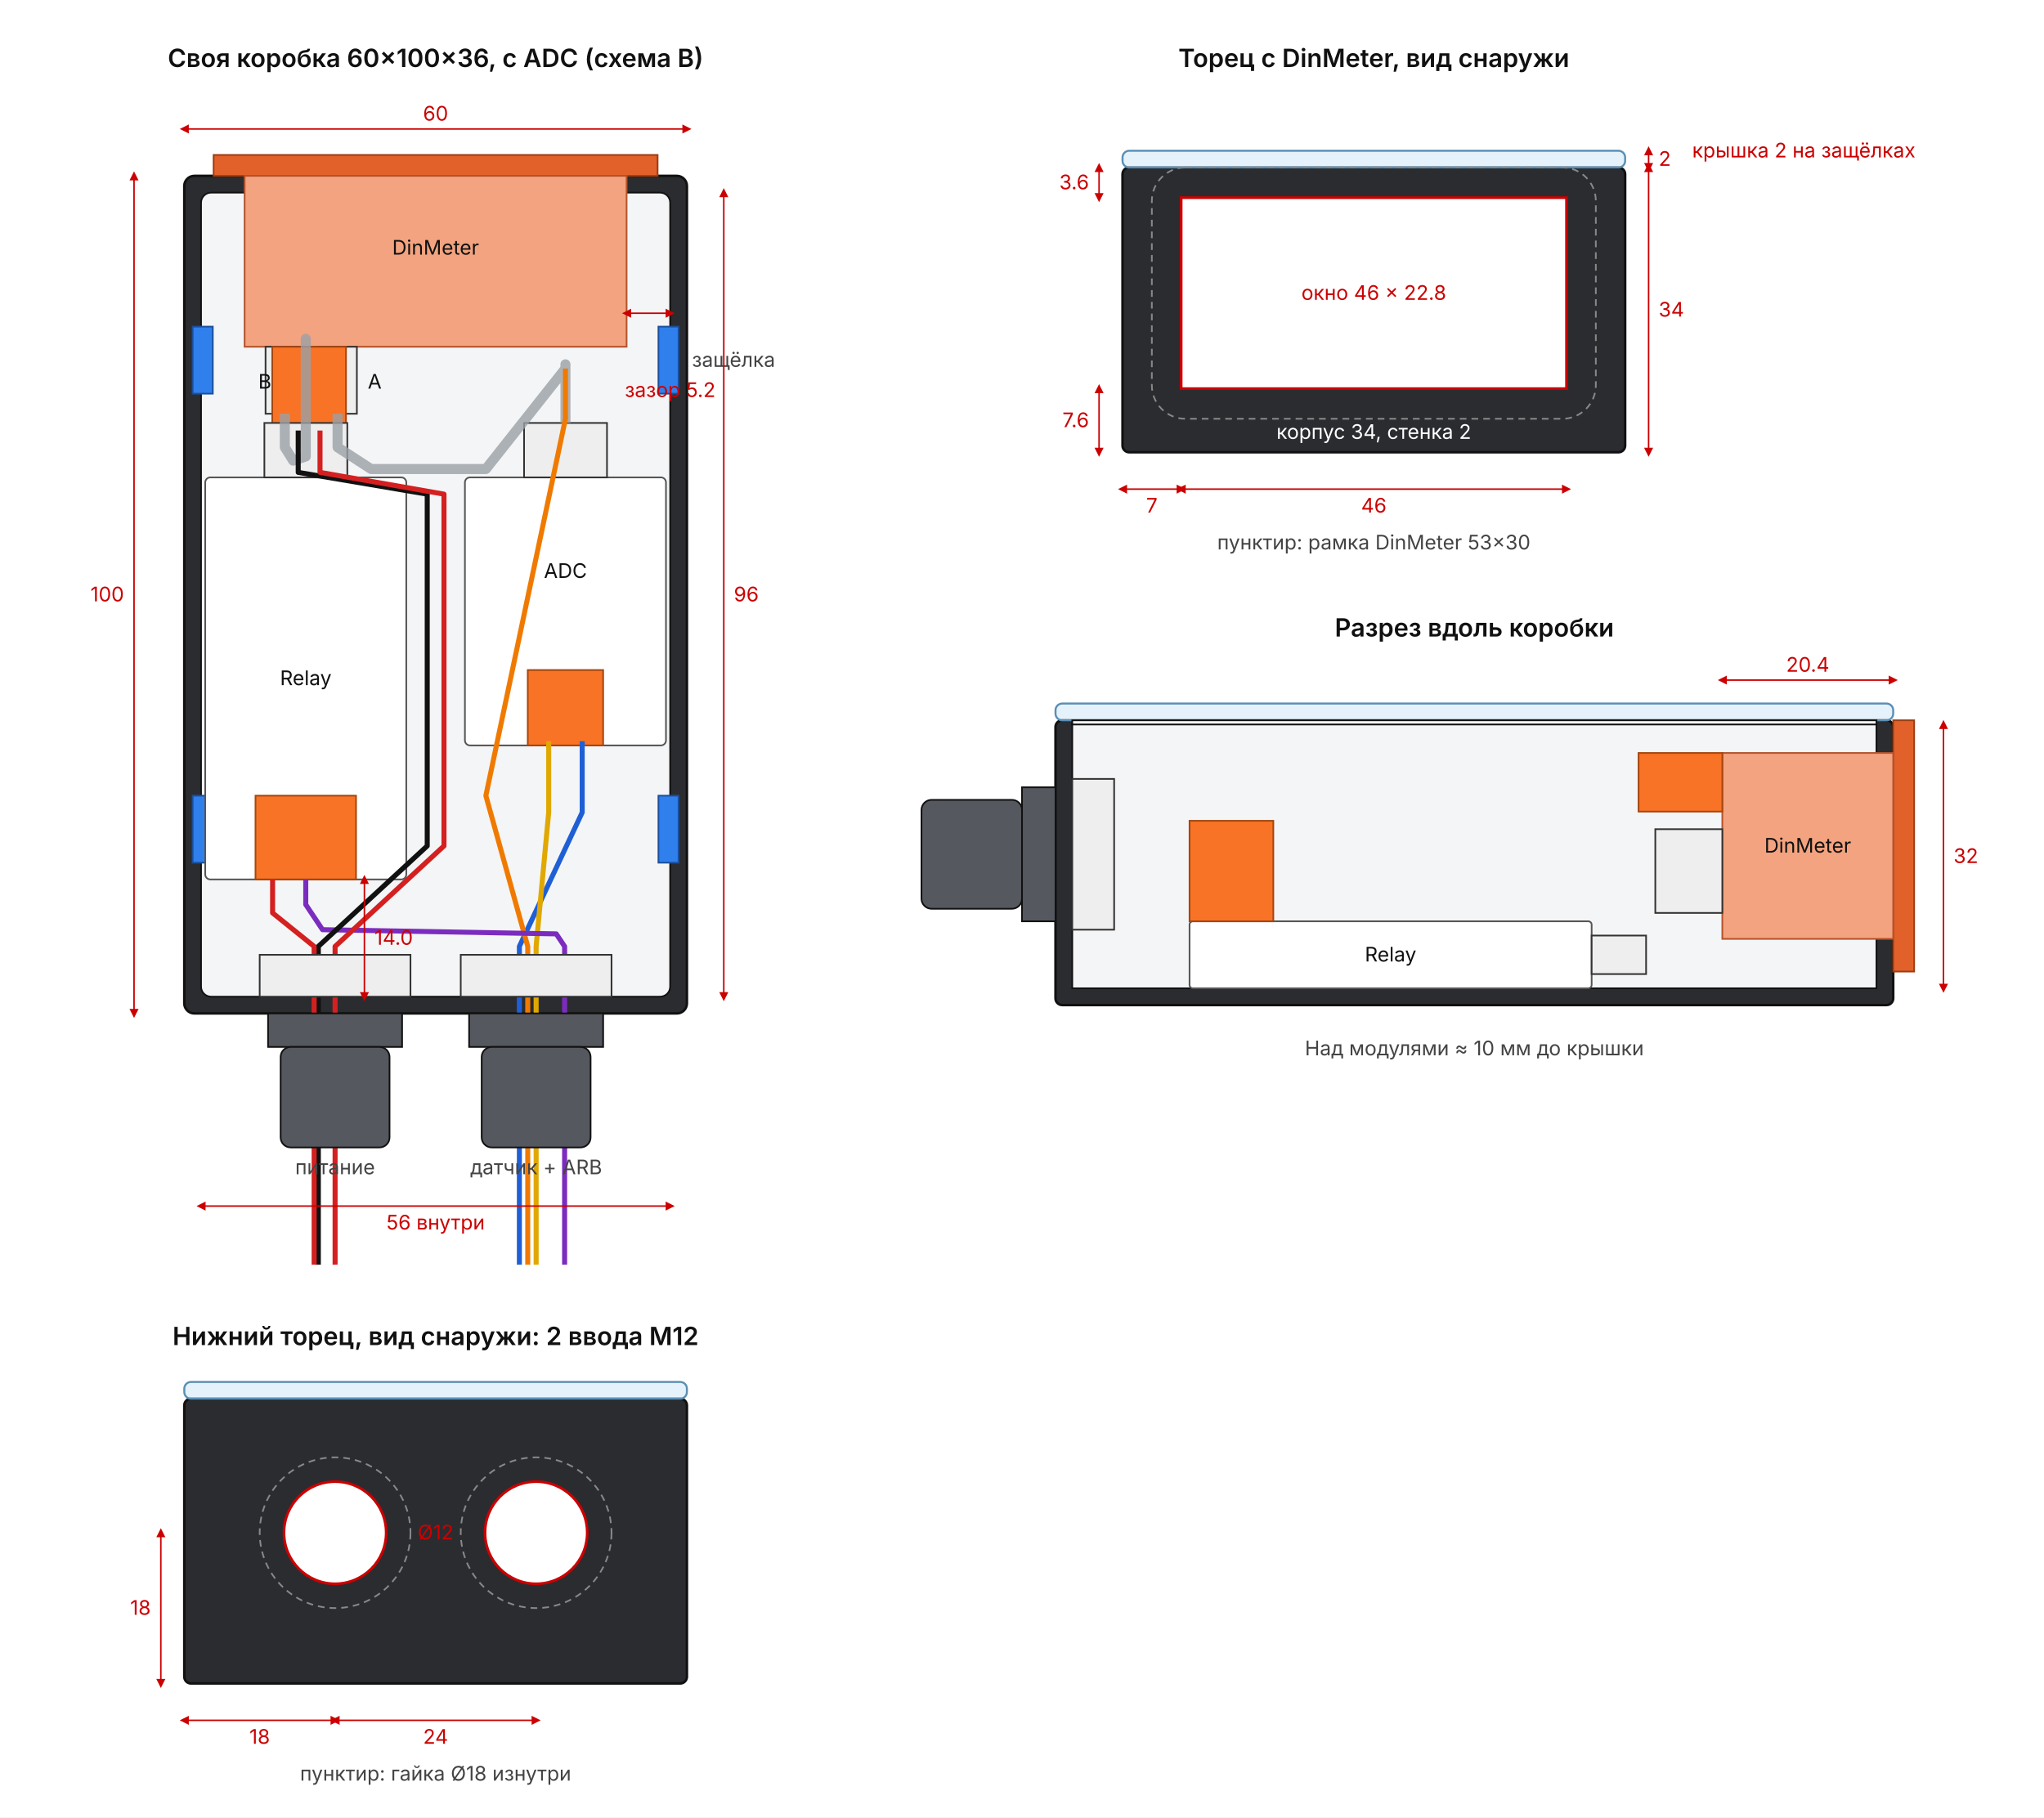
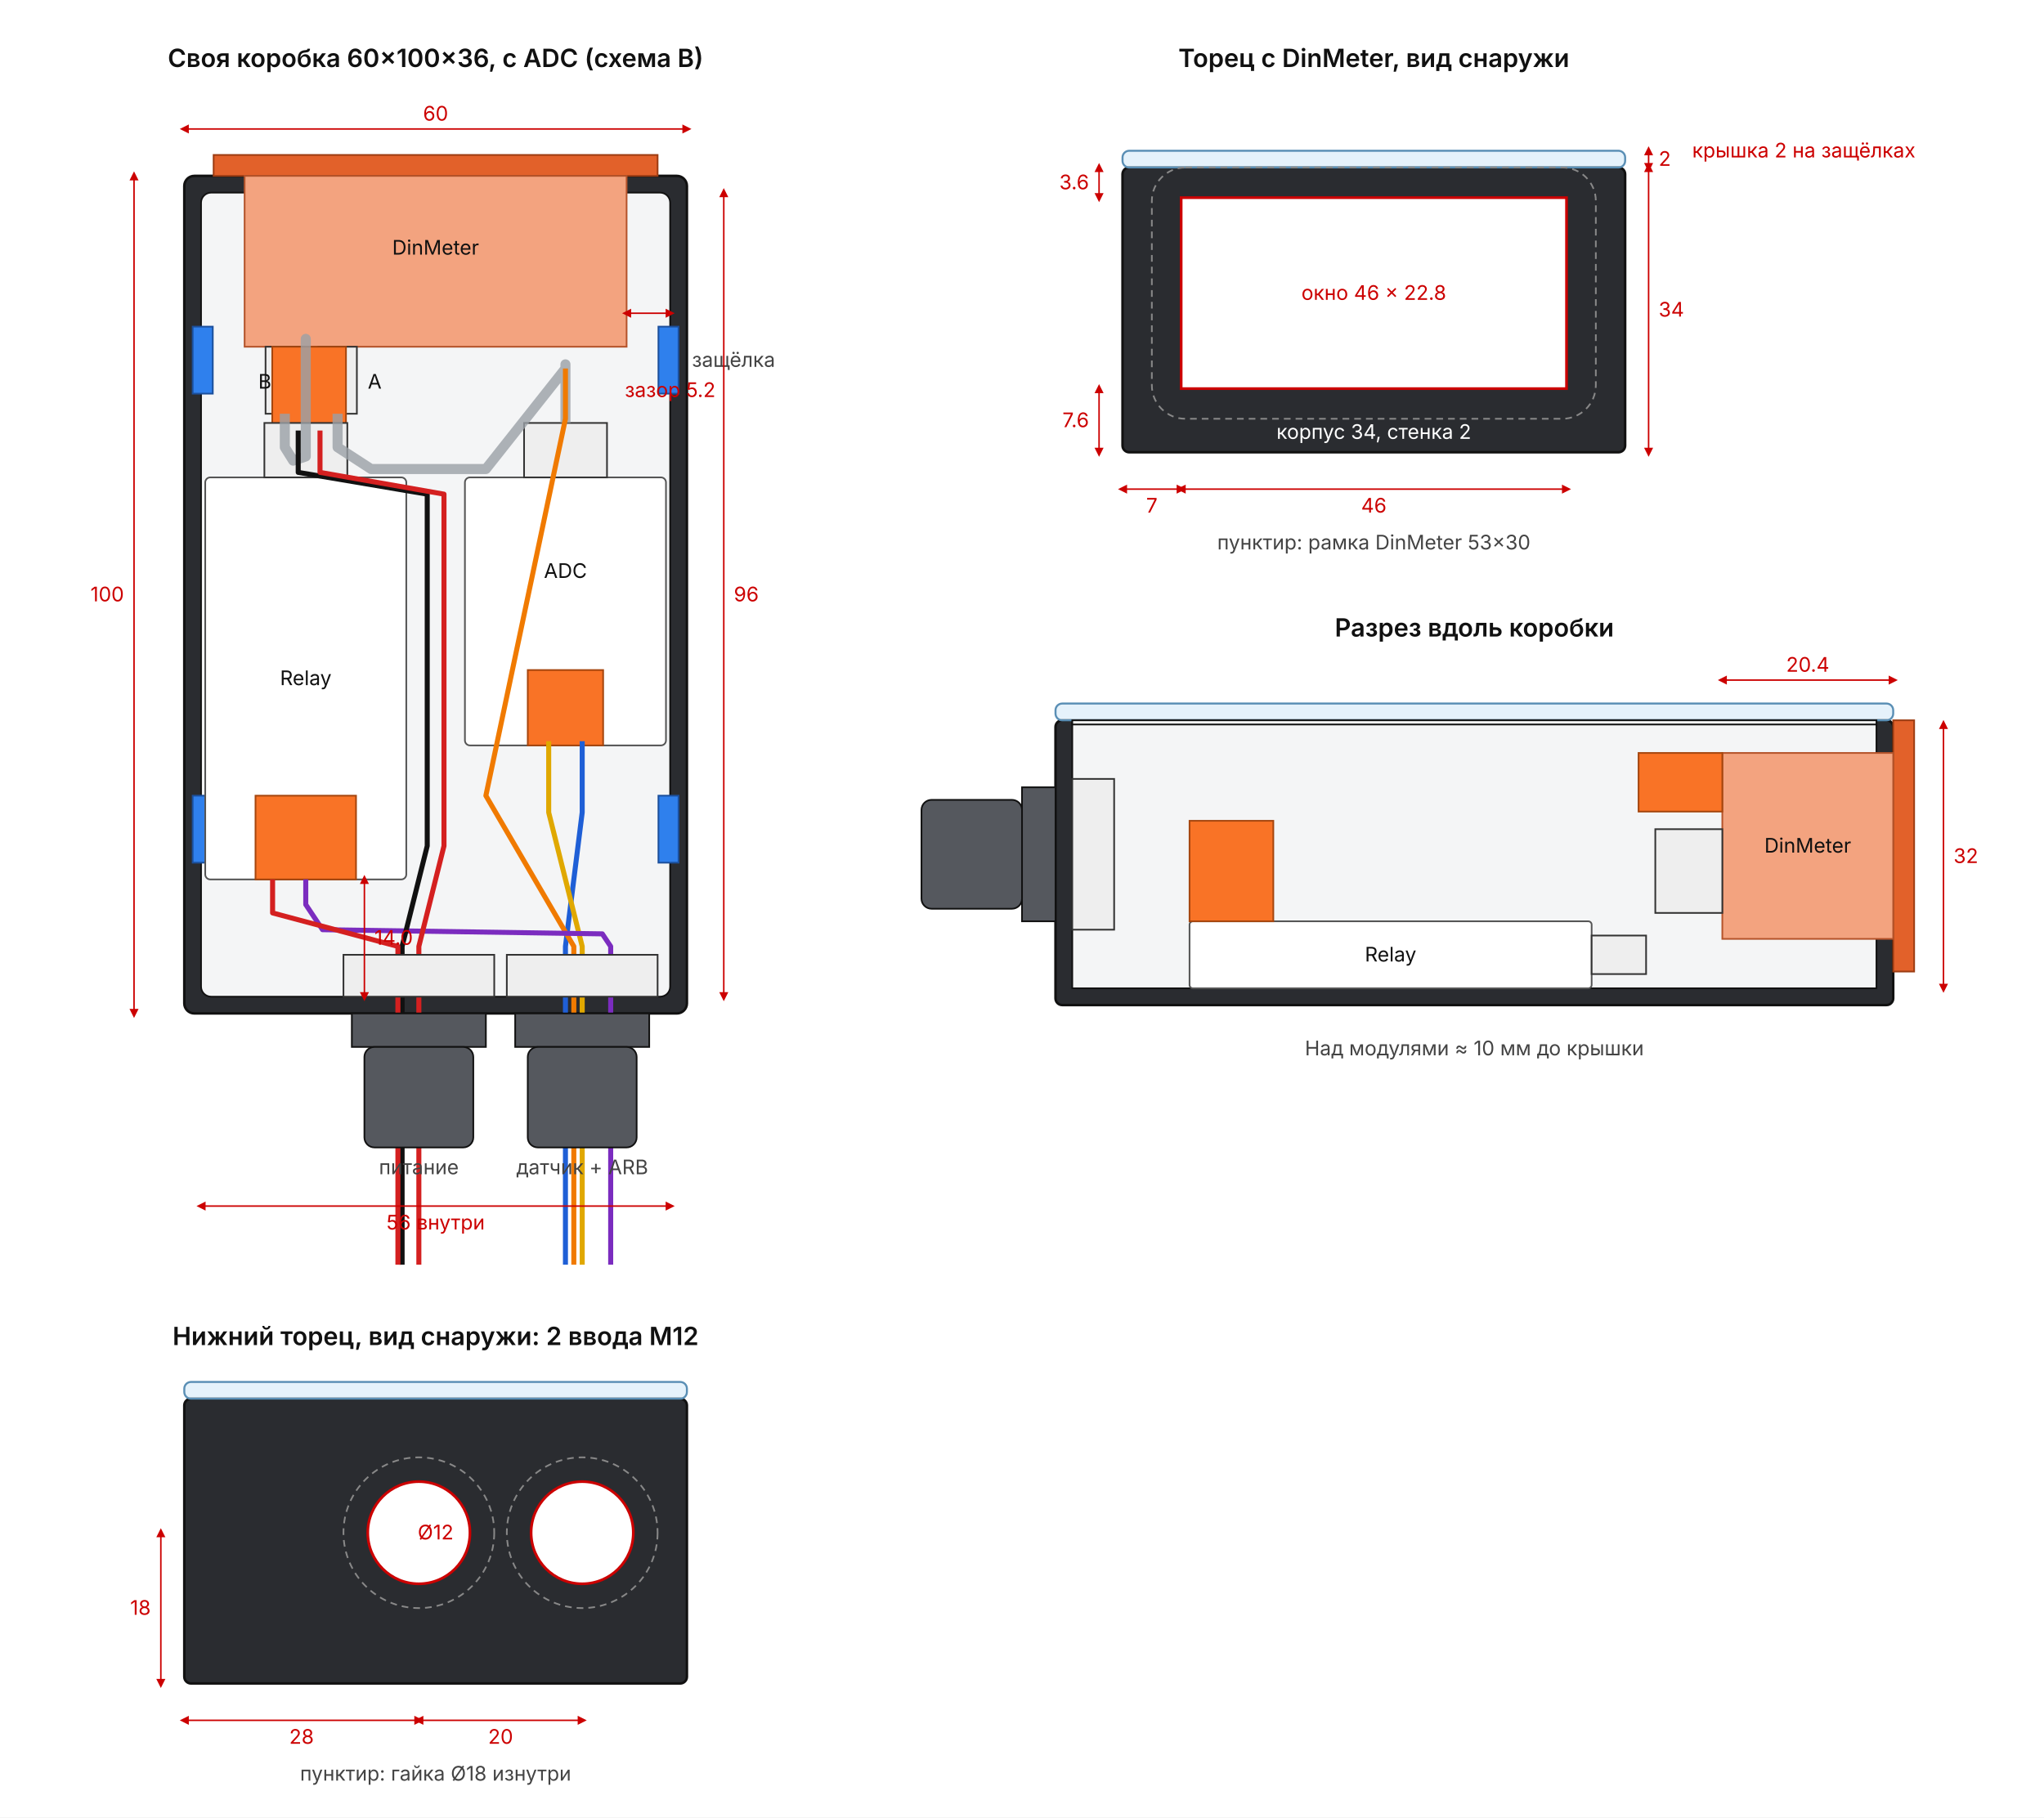
<svg xmlns="http://www.w3.org/2000/svg" viewBox="0 0 1220 1085" width="1220" height="1085">
  <style>
svg{font-family:Inter,system-ui,sans-serif;font-size:13px}
.part{fill:#2a2c30;stroke:#111;stroke-width:1.5}
.inner{fill:#f4f5f6;stroke:#111;stroke-width:1}
.lid{fill:#cfe7f7;fill-opacity:.55;stroke:#5a8fb5;stroke-width:1.2}
.din{fill:#f3a37f;stroke:#b4532a;stroke-width:1}
.bezel{fill:#e2612a;stroke:#9c3c12;stroke-width:1}
.mod{fill:#fff;stroke:#555;stroke-width:1}
.term{fill:#f97326;stroke:#a6460e;stroke-width:1}
.plug{fill:#eee;stroke:#333;stroke-width:1}
.post{fill:#55585e;stroke:#111;stroke-width:1}
.ins{fill:#c9a04a;stroke:#7a5a18;stroke-width:.8}
.pcb{fill:none;stroke:#888;stroke-width:1;stroke-dasharray:3 2}
.snap{fill:#2f80ed;stroke:#1b4f9c;stroke-width:1}
.cut{fill:#ffb3b3;stroke:#c00;stroke-width:1;stroke-dasharray:3 2}
.hid{fill:none;stroke:#888;stroke-width:1;stroke-dasharray:4 3}
.win{fill:#fff;stroke:#c00;stroke-width:1.6}
.dim{stroke:#c00;stroke-width:.9;fill:none}
.dt{fill:#c00;font-size:12px}
.lab{fill:#111;font-size:12px}
.labw{fill:#fff;font-size:12px}
.ttl{fill:#111;font-size:15px;font-weight:600}
.note{fill:#444;font-size:12px}
</style>
  <defs>
    <marker id="a" viewBox="0 0 10 10" refX="5" refY="5" markerWidth="6" markerHeight="6" orient="auto-start-reverse">
      <path d="M0 0 L10 5 L0 10 z" fill="#c00" />
    </marker>
  </defs>
  <rect width="100%" height="100%" fill="#fff" />
  <text x="260.0" y="40.0" class="ttl" text-anchor="middle">Своя коробка 60×100×36, с ADC (схема B)</text>
  <rect x="110.0" y="105.0" width="300.0" height="500.0" rx="6.0" class="part" />
  <rect x="120.0" y="115.0" width="280.0" height="480.0" rx="6" class="inner" />
  <rect x="115.0" y="475.0" width="12.0" height="40.0" rx="0" class="snap" />
  <rect x="115.0" y="195.0" width="12.0" height="40.0" rx="0" class="snap" />
  <rect x="393.0" y="475.0" width="12.0" height="40.0" rx="0" class="snap" />
  <rect x="393.0" y="195.0" width="12.0" height="40.0" rx="0" class="snap" />
  <text x="413.0" y="219.0" class="note" text-anchor="start">защёлка</text>
  <rect x="277.5" y="285.0" width="120.0" height="160.0" rx="3" class="mod" />
  <rect x="312.8" y="252.5" width="49.5" height="32.5" rx="0" class="plug" />
  <rect x="315.0" y="400.0" width="45.0" height="45.0" rx="0" class="term" />
  <text x="337.5" y="345.0" class="lab" text-anchor="middle">ADC</text>
  <rect x="127.5" y="92.5" width="265.0" height="12.5" rx="0" class="bezel" />
  <rect x="146.0" y="105.0" width="228.0" height="102.0" rx="0" class="din" />
  <text x="260.0" y="152.0" class="lab" text-anchor="middle">DinMeter</text>
  <rect x="190.0" y="207.0" width="23.0" height="40.0" rx="0" class="plug" />
  <rect x="158.5" y="207.0" width="23.0" height="40.0" rx="0" class="plug" />
  <rect x="162.5" y="207.0" width="44.0" height="50.0" rx="0" class="term" />
  <text x="219.5" y="232.0" class="lab" text-anchor="start">A</text>
  <text x="162.0" y="232.0" class="lab" text-anchor="end">B</text>
  <rect x="122.5" y="285.0" width="120.0" height="240.0" rx="3" class="mod" />
  <rect x="157.8" y="252.5" width="49.5" height="32.5" rx="0" class="plug" />
  <rect x="152.5" y="475.0" width="60.0" height="50.0" rx="0" class="term" />
  <text x="182.5" y="409.0" class="lab" text-anchor="middle">Relay</text>
  <polyline fill="none" stroke="#9aa0a6" stroke-width="6" stroke-linejoin="round" stroke-opacity=".8" points="170.0,247.0 170.0,267.0 175.0,275.0 182.5,272.5 182.5,212.3 182.5,202.3 182.5,232.5 182.5,252.5" />
  <polyline fill="none" stroke="#9aa0a6" stroke-width="6" stroke-linejoin="round" stroke-opacity=".8" points="201.5,247.0 201.5,267.0 221.5,280.0 290.0,280.0 337.5,220.0 337.5,217.5 337.5,232.5 337.5,252.5" />
-   <polyline fill="none" stroke="#1f5fd6" stroke-width="3" stroke-linejoin="round" points="310.0,755.0 310.0,565.0 347.5,485.0 347.5,462.5 347.5,442.5" />
-   <polyline fill="none" stroke="#e0a800" stroke-width="3" stroke-linejoin="round" points="320.0,755.0 320.0,565.0 327.5,485.0 327.5,462.5 327.5,442.5" />
-   <polyline fill="none" stroke="#f07a00" stroke-width="3" stroke-linejoin="round" points="315.0,755.0 315.0,565.0 290.0,475.0 337.5,250.0 337.5,220.0" />
-   <polyline fill="none" stroke="#7b2cbf" stroke-width="3" stroke-linejoin="round" points="182.5,525.0 182.5,540.0 192.5,555.0 332.0,557.5 337.0,565.0 337.0,755.0" />
-   <polyline fill="none" stroke="#111" stroke-width="3" stroke-linejoin="round" points="190.0,755.0 190.0,565.0 255.0,505.0 255.0,295.0 178.0,282.0 178.0,257.0" />
-   <polyline fill="none" stroke="#d42020" stroke-width="3" stroke-linejoin="round" points="200.0,755.0 200.0,565.0 265.0,505.0 265.0,295.0 191.0,282.0 191.0,257.0" />
-   <polyline fill="none" stroke="#d42020" stroke-width="3" stroke-linejoin="round" points="187.5,755.0 187.5,565.0 162.7,545.0 162.7,540.0 162.7,525.0" />
-   <rect x="155.0" y="570.0" width="90.0" height="25.0" rx="0" class="plug" />
-   <rect x="160.0" y="605.0" width="80.0" height="20.0" rx="0" class="post" />
-   <rect x="167.5" y="625.0" width="65.0" height="60.0" rx="6" class="post" />
-   <rect x="275.0" y="570.0" width="90.0" height="25.0" rx="0" class="plug" />
-   <rect x="280.0" y="605.0" width="80.0" height="20.0" rx="0" class="post" />
-   <rect x="287.5" y="625.0" width="65.0" height="60.0" rx="6" class="post" />
-   <text x="200.0" y="701.0" class="note" text-anchor="middle">питание</text>
-   <text x="320.0" y="701.0" class="note" text-anchor="middle">датчик + ARB</text>
+   <polyline fill="none" stroke="#1f5fd6" stroke-width="3" stroke-linejoin="round" points="337.5,755.0 337.5,565.0 347.5,485.0 347.5,462.5 347.5,442.5" />
+   <polyline fill="none" stroke="#e0a800" stroke-width="3" stroke-linejoin="round" points="347.5,755.0 347.5,565.0 327.5,485.0 327.5,462.5 327.5,442.5" />
+   <polyline fill="none" stroke="#f07a00" stroke-width="3" stroke-linejoin="round" points="342.5,755.0 342.5,565.0 290.0,475.0 337.5,250.0 337.5,220.0" />
+   <polyline fill="none" stroke="#7b2cbf" stroke-width="3" stroke-linejoin="round" points="182.5,525.0 182.5,540.0 192.5,555.0 359.5,557.5 364.5,565.0 364.5,755.0" />
+   <polyline fill="none" stroke="#111" stroke-width="3" stroke-linejoin="round" points="240.0,755.0 240.0,565.0 255.0,505.0 255.0,295.0 178.0,282.0 178.0,257.0" />
+   <polyline fill="none" stroke="#d42020" stroke-width="3" stroke-linejoin="round" points="250.0,755.0 250.0,565.0 265.0,505.0 265.0,295.0 191.0,282.0 191.0,257.0" />
+   <polyline fill="none" stroke="#d42020" stroke-width="3" stroke-linejoin="round" points="237.5,755.0 237.5,565.0 162.7,545.0 162.7,540.0 162.7,525.0" />
+   <rect x="205.0" y="570.0" width="90.0" height="25.0" rx="0" class="plug" />
+   <rect x="210.0" y="605.0" width="80.0" height="20.0" rx="0" class="post" />
+   <rect x="217.5" y="625.0" width="65.0" height="60.0" rx="6" class="post" />
+   <rect x="302.5" y="570.0" width="90.0" height="25.0" rx="0" class="plug" />
+   <rect x="307.5" y="605.0" width="80.0" height="20.0" rx="0" class="post" />
+   <rect x="315.0" y="625.0" width="65.0" height="60.0" rx="6" class="post" />
+   <text x="250.0" y="701.0" class="note" text-anchor="middle">питание</text>
+   <text x="347.5" y="701.0" class="note" text-anchor="middle">датчик + ARB</text>
  <line x1="110.0" y1="77.0" x2="410.0" y2="77.0" class="dim" marker-start="url(#a)" marker-end="url(#a)" />
  <text x="260.0" y="72.0" class="dt" text-anchor="middle">60</text>
  <line x1="120.0" y1="720.0" x2="400.0" y2="720.0" class="dim" marker-start="url(#a)" marker-end="url(#a)" />
  <text x="260.0" y="734.0" class="dt" text-anchor="middle">56 внутри</text>
  <line x1="80.0" y1="105.0" x2="80.0" y2="605.0" class="dim" marker-start="url(#a)" marker-end="url(#a)" />
  <text x="74.0" y="359.0" class="dt" text-anchor="end">100</text>
  <line x1="432.0" y1="115.0" x2="432.0" y2="595.0" class="dim" marker-start="url(#a)" marker-end="url(#a)" />
  <text x="438.0" y="359.0" class="dt" text-anchor="start">96</text>
  <line x1="374.0" y1="187.0" x2="400.0" y2="187.0" class="dim" marker-start="url(#a)" marker-end="url(#a)" />
  <text x="387.0" y="182.0" class="dt" text-anchor="middle" />
  <text x="400.0" y="237.0" class="dt" text-anchor="middle">зазор 5.2</text>
  <line x1="217.5" y1="525.0" x2="217.5" y2="595.0" class="dim" marker-start="url(#a)" marker-end="url(#a)" />
  <text x="223.5" y="564.0" class="dt" text-anchor="start">14.0</text>
  <text x="820.0" y="40.0" class="ttl" text-anchor="middle">Торец с DinMeter, вид снаружи</text>
  <rect x="670.0" y="100.0" width="300.0" height="170.0" rx="4" class="part" />
  <rect x="670.0" y="90.0" width="300.0" height="10.0" rx="4" class="lid" />
  <text x="820.0" y="99.0" class="lab" text-anchor="middle" />
  <text x="1010.0" y="94.0" class="dt" text-anchor="start">крышка 2 на защёлках</text>
  <rect x="687.5" y="100.0" width="265.0" height="150.0" rx="20.0" class="hid" />
  <rect x="705.0" y="118.0" width="230.0" height="114.0" rx="0" class="win" />
  <text x="820.0" y="179.0" class="dt" text-anchor="middle">окно 46 × 22.8</text>
  <text x="820.0" y="262.0" class="labw" text-anchor="middle">корпус 34, стенка 2</text>
  <line x1="656.0" y1="232.0" x2="656.0" y2="270.0" class="dim" marker-start="url(#a)" marker-end="url(#a)" />
  <text x="650.0" y="255.0" class="dt" text-anchor="end">7.6</text>
  <line x1="656.0" y1="100.0" x2="656.0" y2="118.0" class="dim" marker-start="url(#a)" marker-end="url(#a)" />
  <text x="650.0" y="113.0" class="dt" text-anchor="end">3.6</text>
  <line x1="984.0" y1="100.0" x2="984.0" y2="270.0" class="dim" marker-start="url(#a)" marker-end="url(#a)" />
  <text x="990.0" y="189.0" class="dt" text-anchor="start">34</text>
  <line x1="984.0" y1="90.0" x2="984.0" y2="100.0" class="dim" marker-start="url(#a)" marker-end="url(#a)" />
  <text x="990.0" y="99.0" class="dt" text-anchor="start">2</text>
  <line x1="670.0" y1="292.0" x2="705.0" y2="292.0" class="dim" marker-start="url(#a)" marker-end="url(#a)" />
  <text x="687.5" y="306.0" class="dt" text-anchor="middle">7</text>
  <line x1="705.0" y1="292.0" x2="935.0" y2="292.0" class="dim" marker-start="url(#a)" marker-end="url(#a)" />
  <text x="820.0" y="306.0" class="dt" text-anchor="middle">46</text>
  <text x="820.0" y="328.0" class="note" text-anchor="middle">пунктир: рамка DinMeter 53×30</text>
  <text x="880.0" y="380.0" class="ttl" text-anchor="middle">Разрез вдоль коробки</text>
  <rect x="630.0" y="430.0" width="500.0" height="170.0" rx="4" class="part" />
  <rect x="640.0" y="430.0" width="480.0" height="160.0" rx="0" class="inner" />
  <rect x="630.0" y="420.0" width="500.0" height="10.0" rx="4" class="lid" />
  <rect x="640.0" y="430.0" width="480.0" height="2.5" rx="0" class="inner" />
  <rect x="1130.0" y="430.0" width="12.5" height="150.0" rx="0" class="bezel" />
  <rect x="1028.0" y="449.5" width="102.0" height="111.0" rx="0" class="din" />
  <text x="1079.0" y="509.0" class="lab" text-anchor="middle">DinMeter</text>
  <rect x="988.0" y="495.0" width="40.0" height="50.0" rx="0" class="plug" />
  <rect x="978.0" y="449.5" width="50.0" height="35.0" rx="0" class="term" />
  <rect x="710.0" y="550.0" width="240.0" height="40.0" rx="2" class="mod" />
  <rect x="710.0" y="490.0" width="50.0" height="60.0" rx="0" class="term" />
  <rect x="950.0" y="558.5" width="32.5" height="23.0" rx="0" class="plug" />
  <text x="830.0" y="574.0" class="lab" text-anchor="middle">Relay</text>
  <rect x="640.0" y="465.0" width="25.0" height="90.0" rx="0" class="plug" />
  <rect x="610.0" y="470.0" width="20.0" height="80.0" rx="0" class="post" />
  <rect x="550.0" y="477.5" width="60.0" height="65.0" rx="6" class="post" />
  <line x1="1160.0" y1="432.5" x2="1160.0" y2="590.0" class="dim" marker-start="url(#a)" marker-end="url(#a)" />
  <text x="1166.0" y="515.2" class="dt" text-anchor="start">32</text>
  <line x1="1028.0" y1="406.0" x2="1130.0" y2="406.0" class="dim" marker-start="url(#a)" marker-end="url(#a)" />
  <text x="1079.0" y="401.0" class="dt" text-anchor="middle">20.4</text>
  <text x="880.0" y="630.0" class="note" text-anchor="middle">Над модулями ≈ 10 мм до крышки</text>
  <text x="260.0" y="803.0" class="ttl" text-anchor="middle">Нижний торец, вид снаружи: 2 ввода M12</text>
  <rect x="110.0" y="835.0" width="300.0" height="170.0" rx="4" class="part" />
  <rect x="110.0" y="825.0" width="300.0" height="10.0" rx="4" class="lid" />
-   <circle cx="200.0" cy="915.0" r="45.0" class="hid" />
-   <circle cx="200.0" cy="915.0" r="30.5" class="win" />
-   <circle cx="320.0" cy="915.0" r="45.0" class="hid" />
-   <circle cx="320.0" cy="915.0" r="30.5" class="win" />
+   <circle cx="250.0" cy="915.0" r="45.0" class="hid" />
+   <circle cx="250.0" cy="915.0" r="30.5" class="win" />
+   <circle cx="347.5" cy="915.0" r="45.0" class="hid" />
+   <circle cx="347.5" cy="915.0" r="30.5" class="win" />
  <text x="260.0" y="919.0" class="dt" text-anchor="middle">Ø12</text>
-   <line x1="110.0" y1="1027.0" x2="200.0" y2="1027.0" class="dim" marker-start="url(#a)" marker-end="url(#a)" />
-   <text x="155.0" y="1041.0" class="dt" text-anchor="middle">18</text>
-   <line x1="200.0" y1="1027.0" x2="320.0" y2="1027.0" class="dim" marker-start="url(#a)" marker-end="url(#a)" />
-   <text x="260.0" y="1041.0" class="dt" text-anchor="middle">24</text>
+   <line x1="110.0" y1="1027.0" x2="250.0" y2="1027.0" class="dim" marker-start="url(#a)" marker-end="url(#a)" />
+   <text x="180.0" y="1041.0" class="dt" text-anchor="middle">28</text>
+   <line x1="250.0" y1="1027.0" x2="347.5" y2="1027.0" class="dim" marker-start="url(#a)" marker-end="url(#a)" />
+   <text x="298.8" y="1041.0" class="dt" text-anchor="middle">20</text>
  <line x1="96.0" y1="915.0" x2="96.0" y2="1005.0" class="dim" marker-start="url(#a)" marker-end="url(#a)" />
  <text x="90.0" y="964.0" class="dt" text-anchor="end">18</text>
  <text x="260.0" y="1063.0" class="note" text-anchor="middle">пунктир: гайка Ø18 изнутри</text>
</svg>
